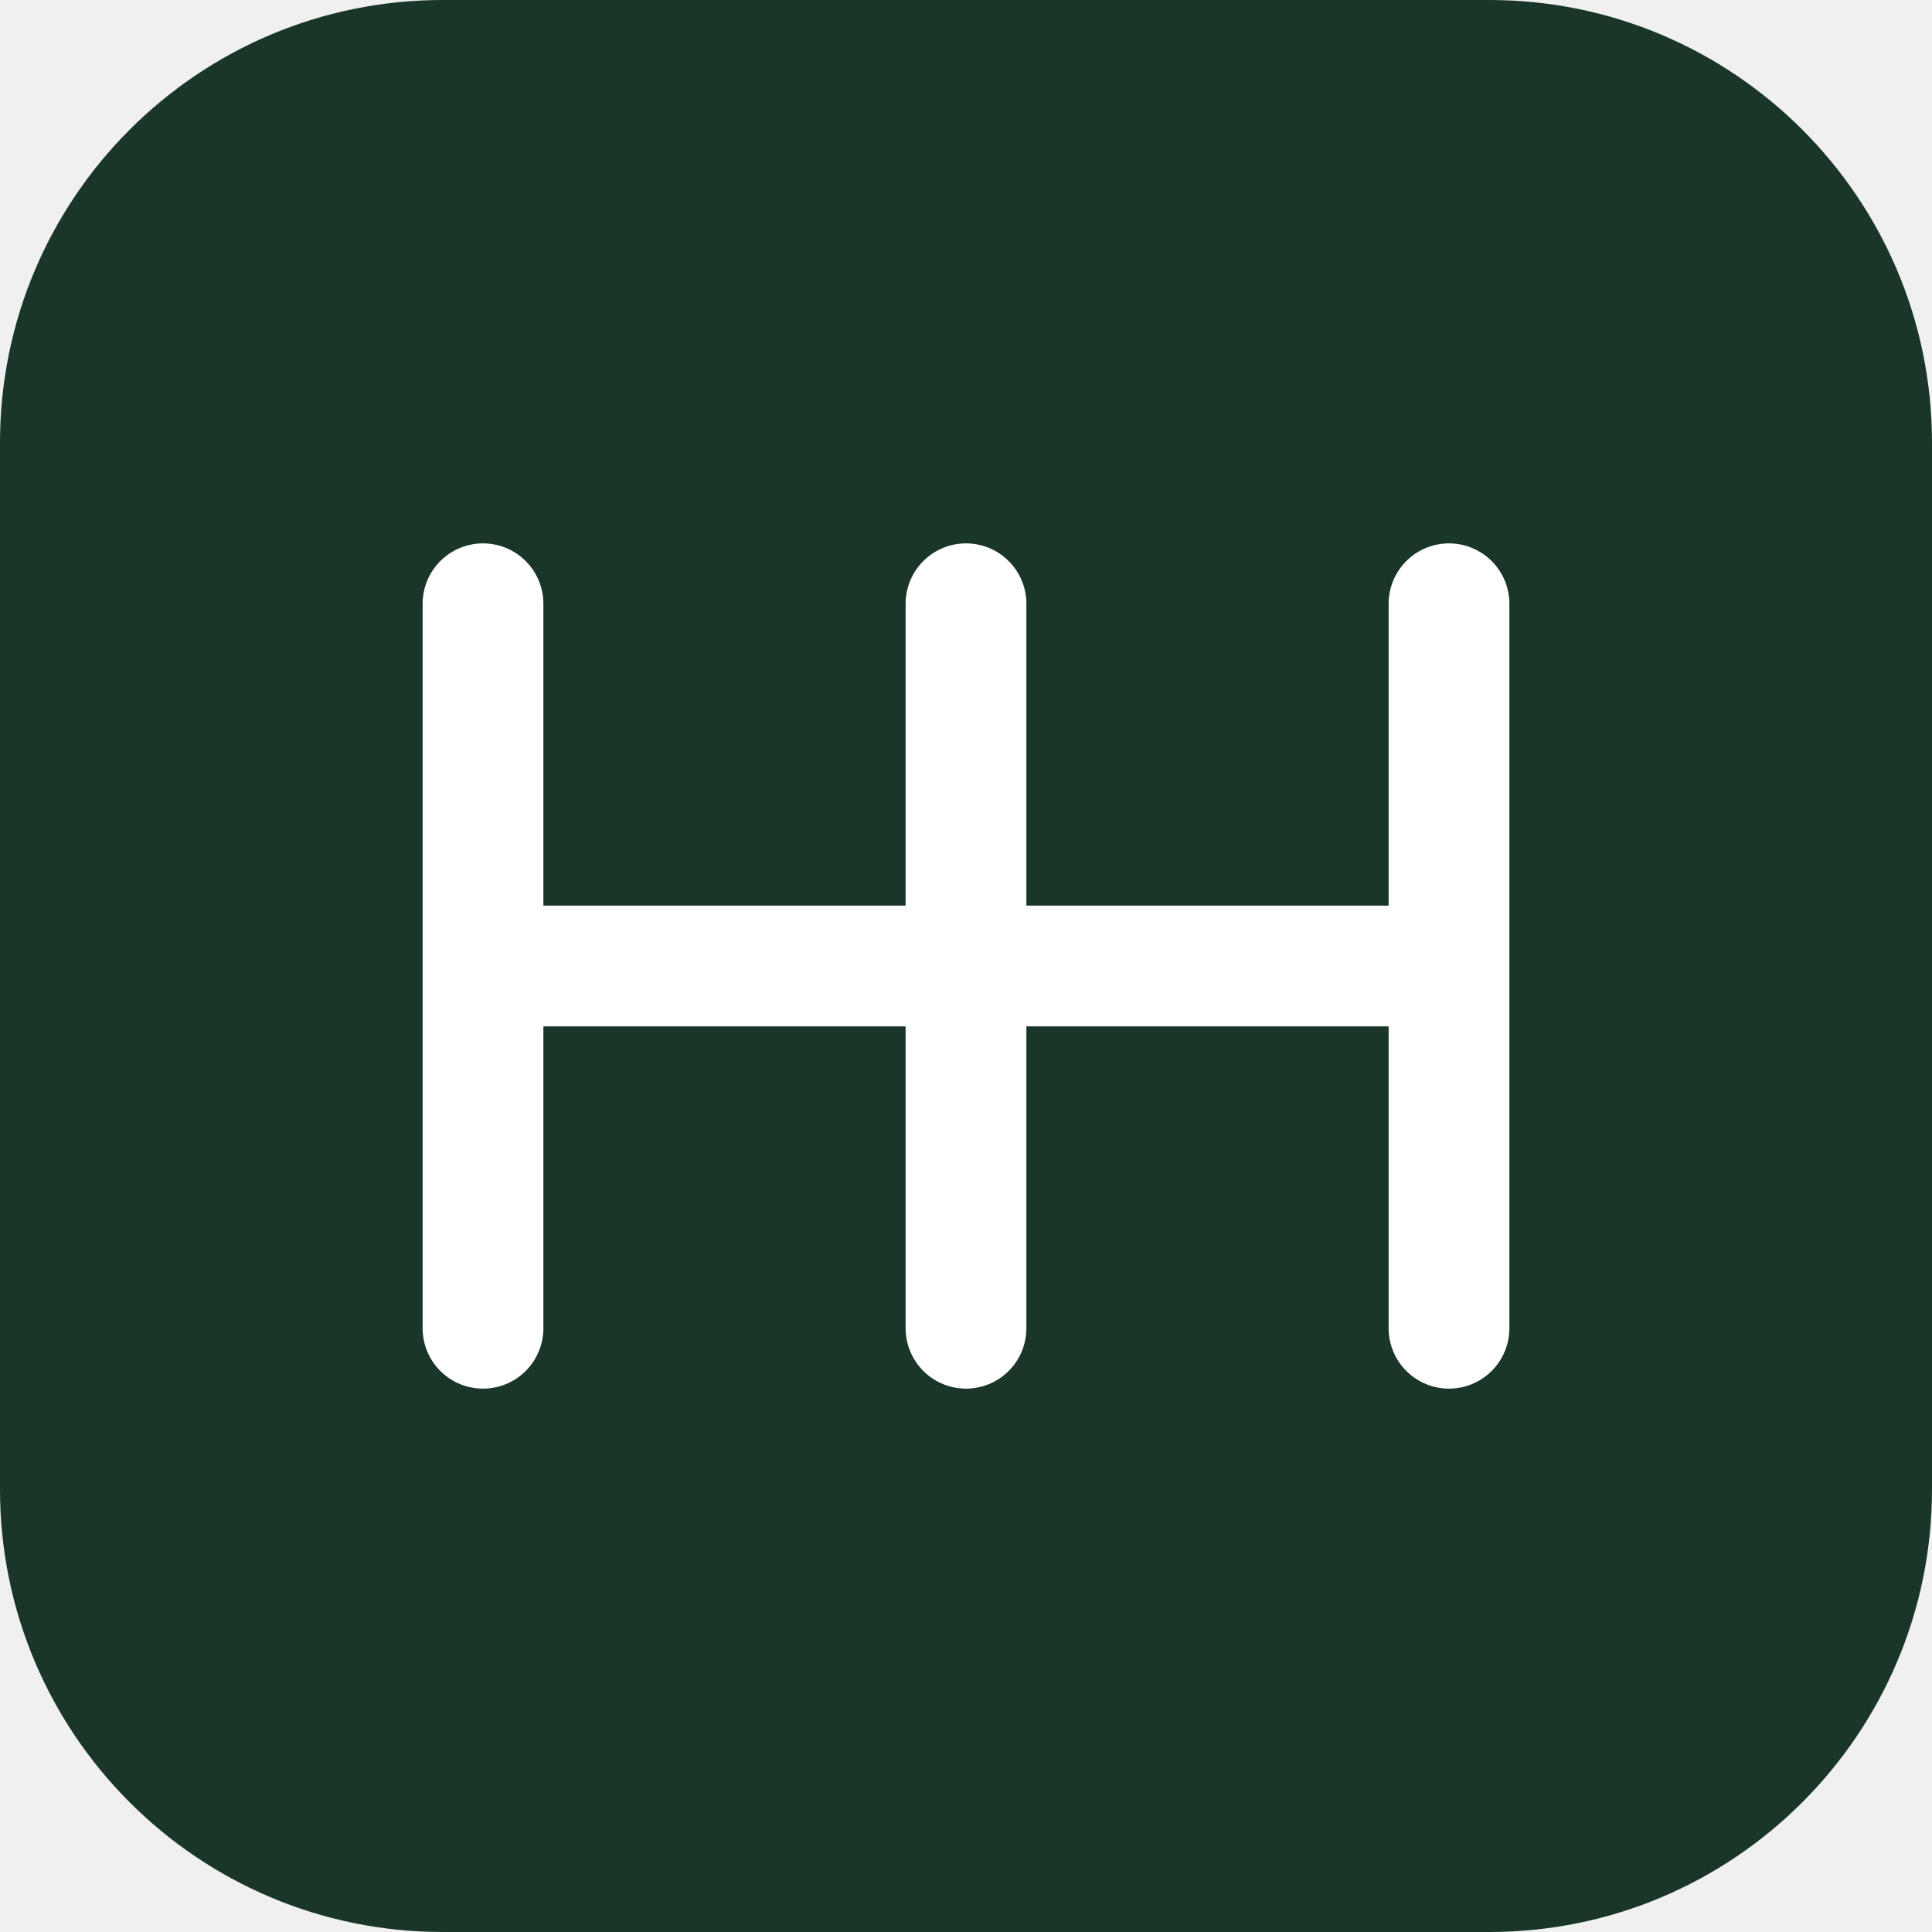
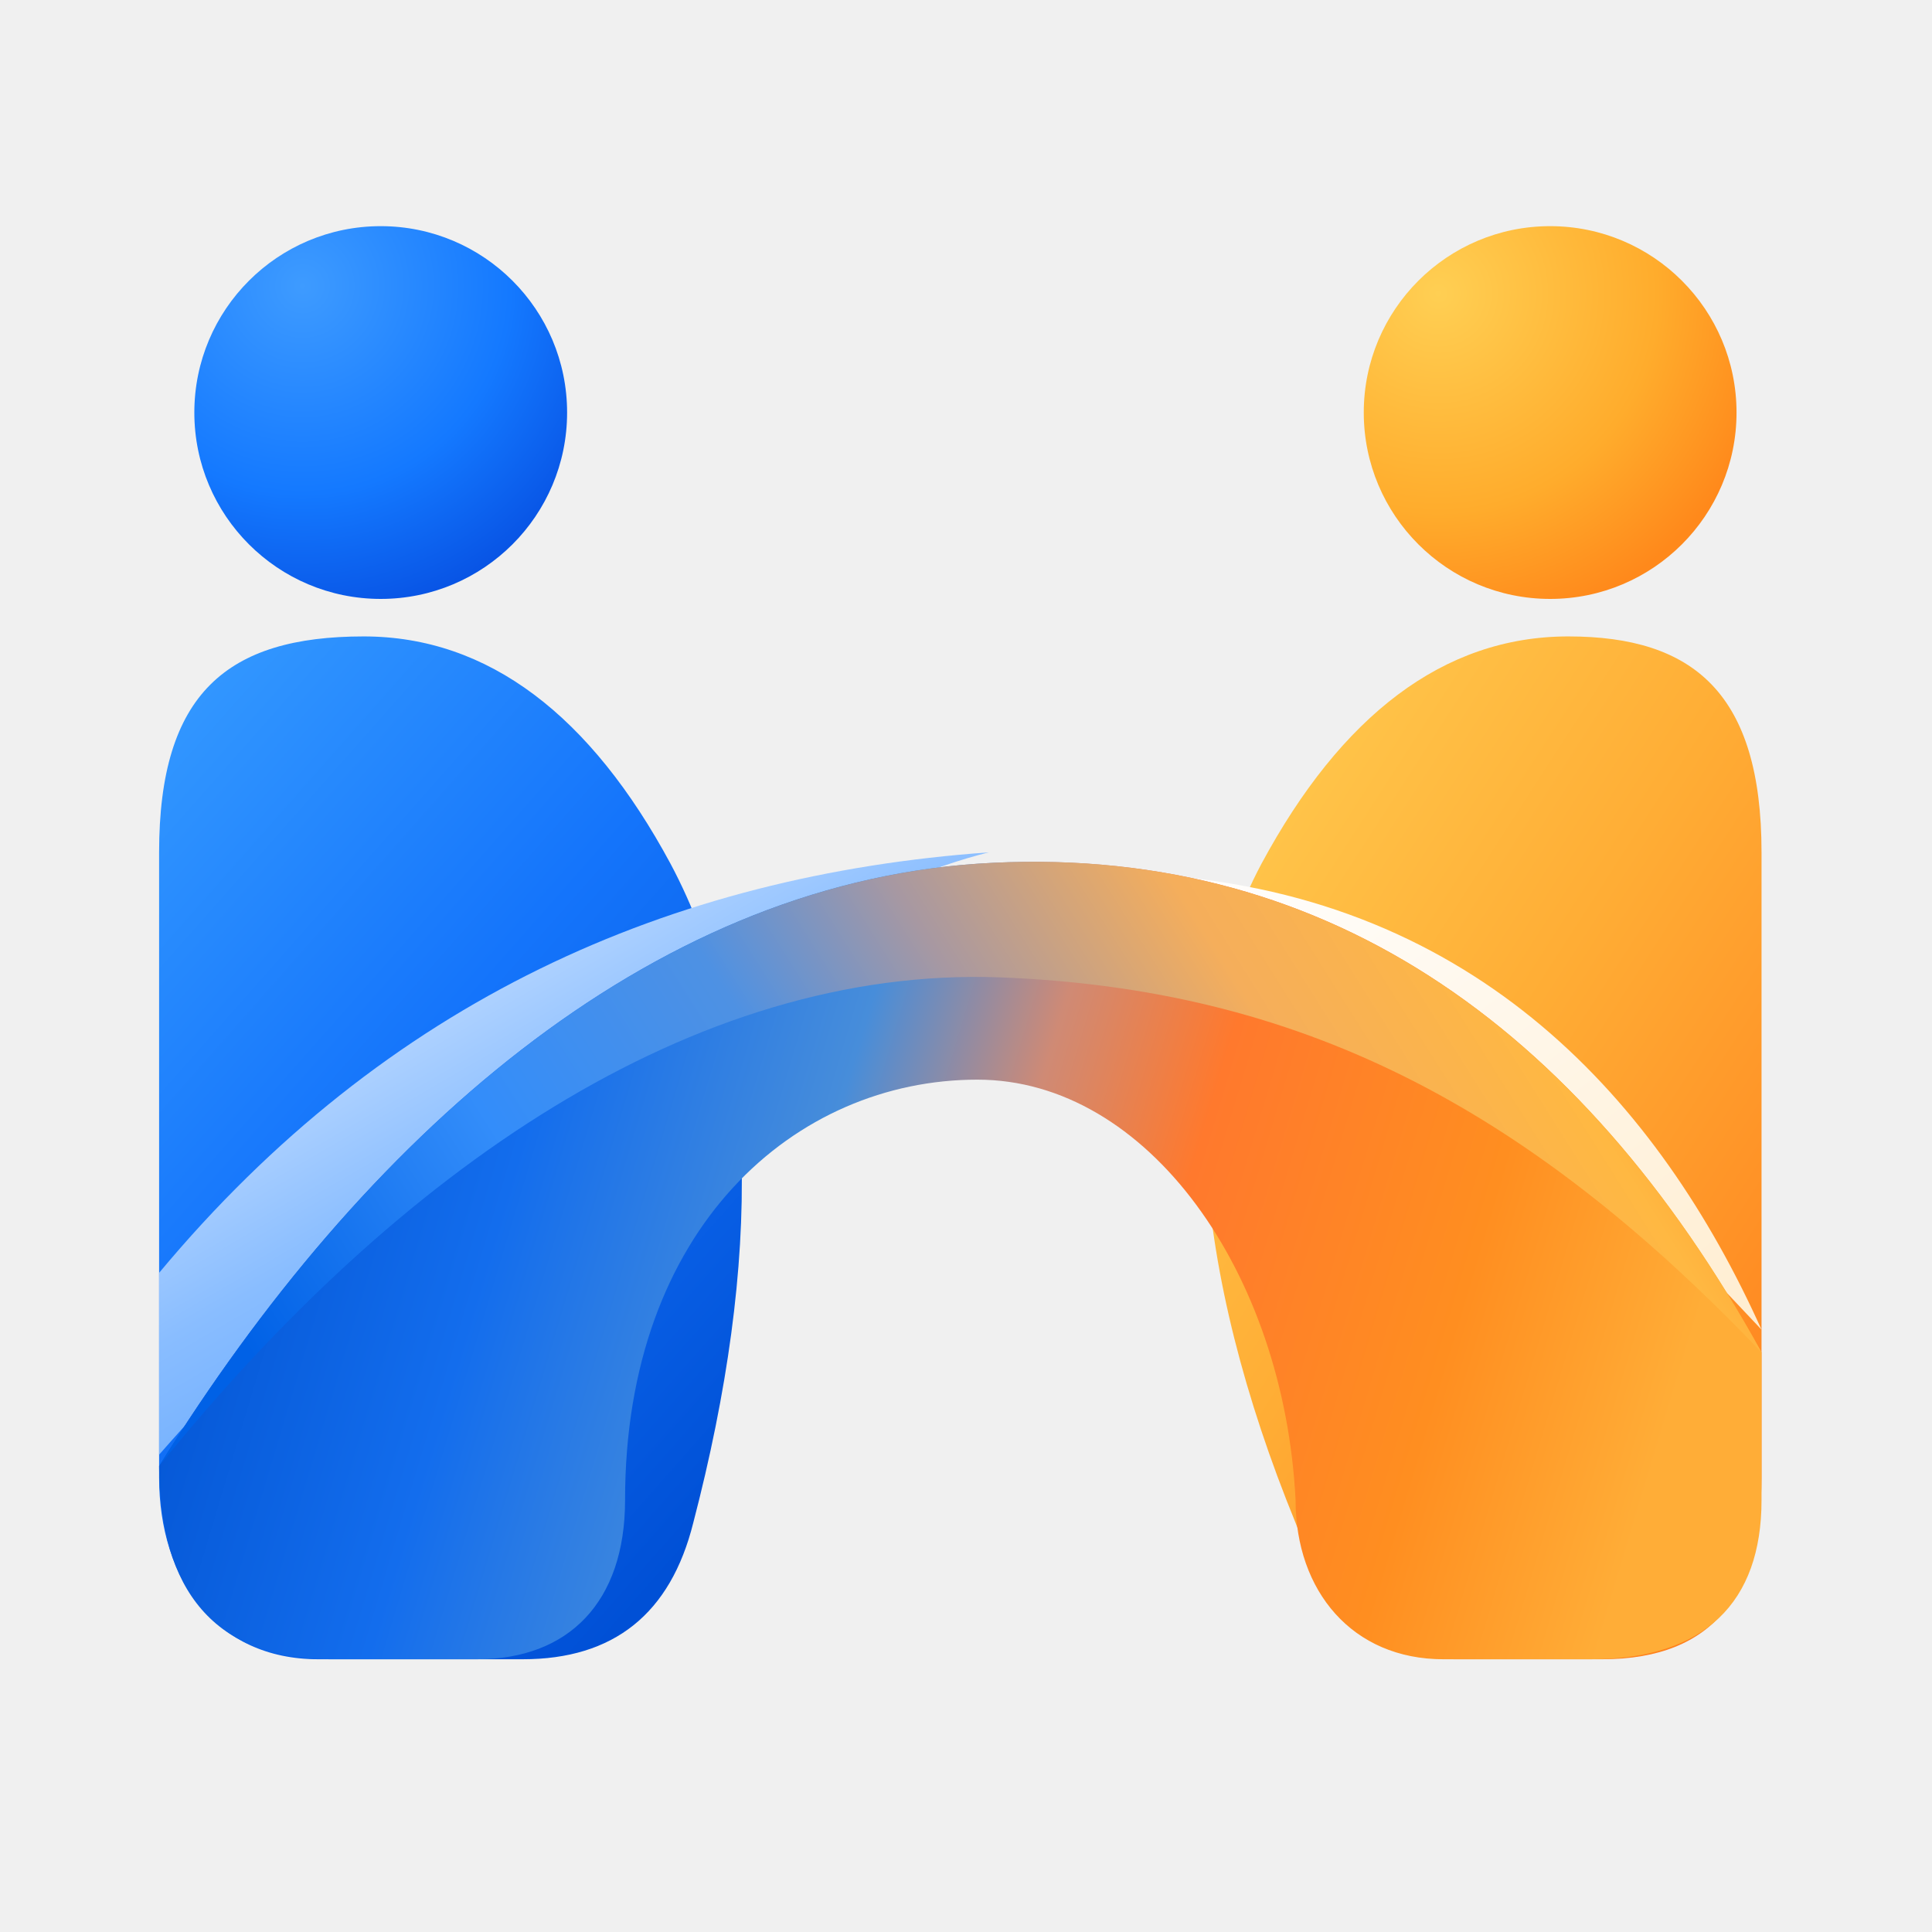
- <svg xmlns="http://www.w3.org/2000/svg" viewBox="0 0 48 48">
-   <rect width="48" height="48" rx="11" fill="#193629" />
-   <path d="M12 33V15M24 33V15M36 33V15M12 24h24" stroke="#fff" stroke-width="3" stroke-linecap="round" />
+ <svg xmlns="http://www.w3.org/2000/svg" width="512" height="512" viewBox="15 3 170 170" role="img" aria-label="HHBA 蓝橙连接桥标志">
+   <defs>
+     <linearGradient id="personBlue" x1=".08" y1="0" x2=".8" y2="1" objectBoundingBox="true">
+       <stop offset="0%" stop-color="#3998ff" />
+       <stop offset="53%" stop-color="#1373fa" />
+       <stop offset="100%" stop-color="#0651dc" />
+     </linearGradient>
+     <linearGradient id="personOrange" x1="0" y1="0" x2=".92" y2="1" objectBoundingBox="true">
+       <stop offset="0%" stop-color="#ffca44" />
+       <stop offset="50%" stop-color="#ffa92d" />
+       <stop offset="100%" stop-color="#ff811c" />
+     </linearGradient>
+     <linearGradient id="blueBody" x1="0.1" y1="0" x2="0.75" y2="1">
+       <stop offset="0%" stop-color="#3398ff" />
+       <stop offset="45%" stop-color="#1474fb" />
+       <stop offset="100%" stop-color="#0050d6" />
+     </linearGradient>
+     <linearGradient id="orangeBody" x1="0" y1="0" x2=".85" y2="1">
+       <stop offset="0%" stop-color="#ffcf53" />
+       <stop offset="50%" stop-color="#ffad35" />
+       <stop offset="100%" stop-color="#ff811d" />
+     </linearGradient>
+     <linearGradient id="bridge" x1="0%" y1="60%" x2="100%" y2="36%">
+       <stop offset="0%" stop-color="#0061e6" />
+       <stop offset="23%" stop-color="#338dfa" />
+       <stop offset="42%" stop-color="#4e91e3" />
+       <stop offset="56%" stop-color="#a798a2" />
+       <stop offset="73%" stop-color="#f5ae5b" />
+       <stop offset="89%" stop-color="#ffb842" />
+       <stop offset="100%" stop-color="#ff9625" />
+     </linearGradient>
+     <linearGradient id="lowerBridge" x1="0%" y1="20%" x2="100%" y2="35%">
+       <stop offset="0%" stop-color="#0050ce" />
+       <stop offset="24%" stop-color="#136ded" />
+       <stop offset="43%" stop-color="#478dda" />
+       <stop offset="55%" stop-color="#cf8a75" />
+       <stop offset="66%" stop-color="#ff792d" />
+       <stop offset="85%" stop-color="#ff8e20" />
+       <stop offset="100%" stop-color="#ffad37" />
+     </linearGradient>
+     <linearGradient id="coolHighlight" x1="10%" y1="0%" x2="90%" y2="100%">
+       <stop offset="0%" stop-color="#eef5ff" />
+       <stop offset="45%" stop-color="#89bdff" />
+       <stop offset="100%" stop-color="#3a8efb" />
+     </linearGradient>
+     <linearGradient id="warmHighlight" x1="0%" y1="0%" x2="100%" y2="100%">
+       <stop offset="0%" stop-color="#ffffff" />
+       <stop offset="100%" stop-color="#ffedd0" />
+     </linearGradient>
+     <radialGradient id="blueHead" cx="29%" cy="16%" r="90%">
+       <stop offset="0%" stop-color="#3e9bff" />
+       <stop offset="62%" stop-color="#1479ff" />
+       <stop offset="100%" stop-color="#0854e5" />
+     </radialGradient>
+     <radialGradient id="orangeHead" cx="20%" cy="18%" r="92%">
+       <stop offset="0%" stop-color="#ffcf53" />
+       <stop offset="64%" stop-color="#ffac2c" />
+       <stop offset="100%" stop-color="#ff891b" />
+     </radialGradient>
+   </defs>
+   <circle cx="48.5" cy="39.3" r="16.4" fill="url(#blueHead)" />
+   <circle cx="151.4" cy="39.3" r="16.4" fill="url(#orangeHead)" />
+   <path d="M29 78 C29 64 35 59 47 59 C58 59 67 66 74 79 C82 94 82 114 76 137 C74 145 69 149 61 149 L43 149 C34 149 29 142 29 133 Z" fill="url(#blueBody)" />
+   <path d="M170 78 C170 64 164 59 153 59 C142 59 133 66 126 79 C118 94 120 115 129 137 C132 145 135 149 143 149 L156 149 C166 149 170 143 170 133 Z" fill="url(#orangeBody)" />
+   <path d="M29 115 C49 91 74 80 102 78 C82 83 50 107 29 131 Z" fill="url(#coolHighlight)" />
+   <path d="M117 80 C145 82 161 100 170 120 C155 104 137 86 117 80 Z" fill="url(#warmHighlight)" />
+   <path d="M29 132 C47 103 72 81 101 79 C131 77 154 93 170 122 L170 135 C170 144 165 149 155 149 L142 149 C134 149 129 143 129 135 C128 115 116 98 101 98 C85 98 70 111 70 135 C70 144 65 149 57 149 L44 149 C34 149 29 143 29 132 Z" fill="url(#lowerBridge)" />
+   <path d="M29 132 C47 103 72 81 101 79 C131 77 154 93 170 122 C149 100 129 90 103 89 C76 88 50 106 29 132 Z" fill="url(#bridge)" />
</svg>
